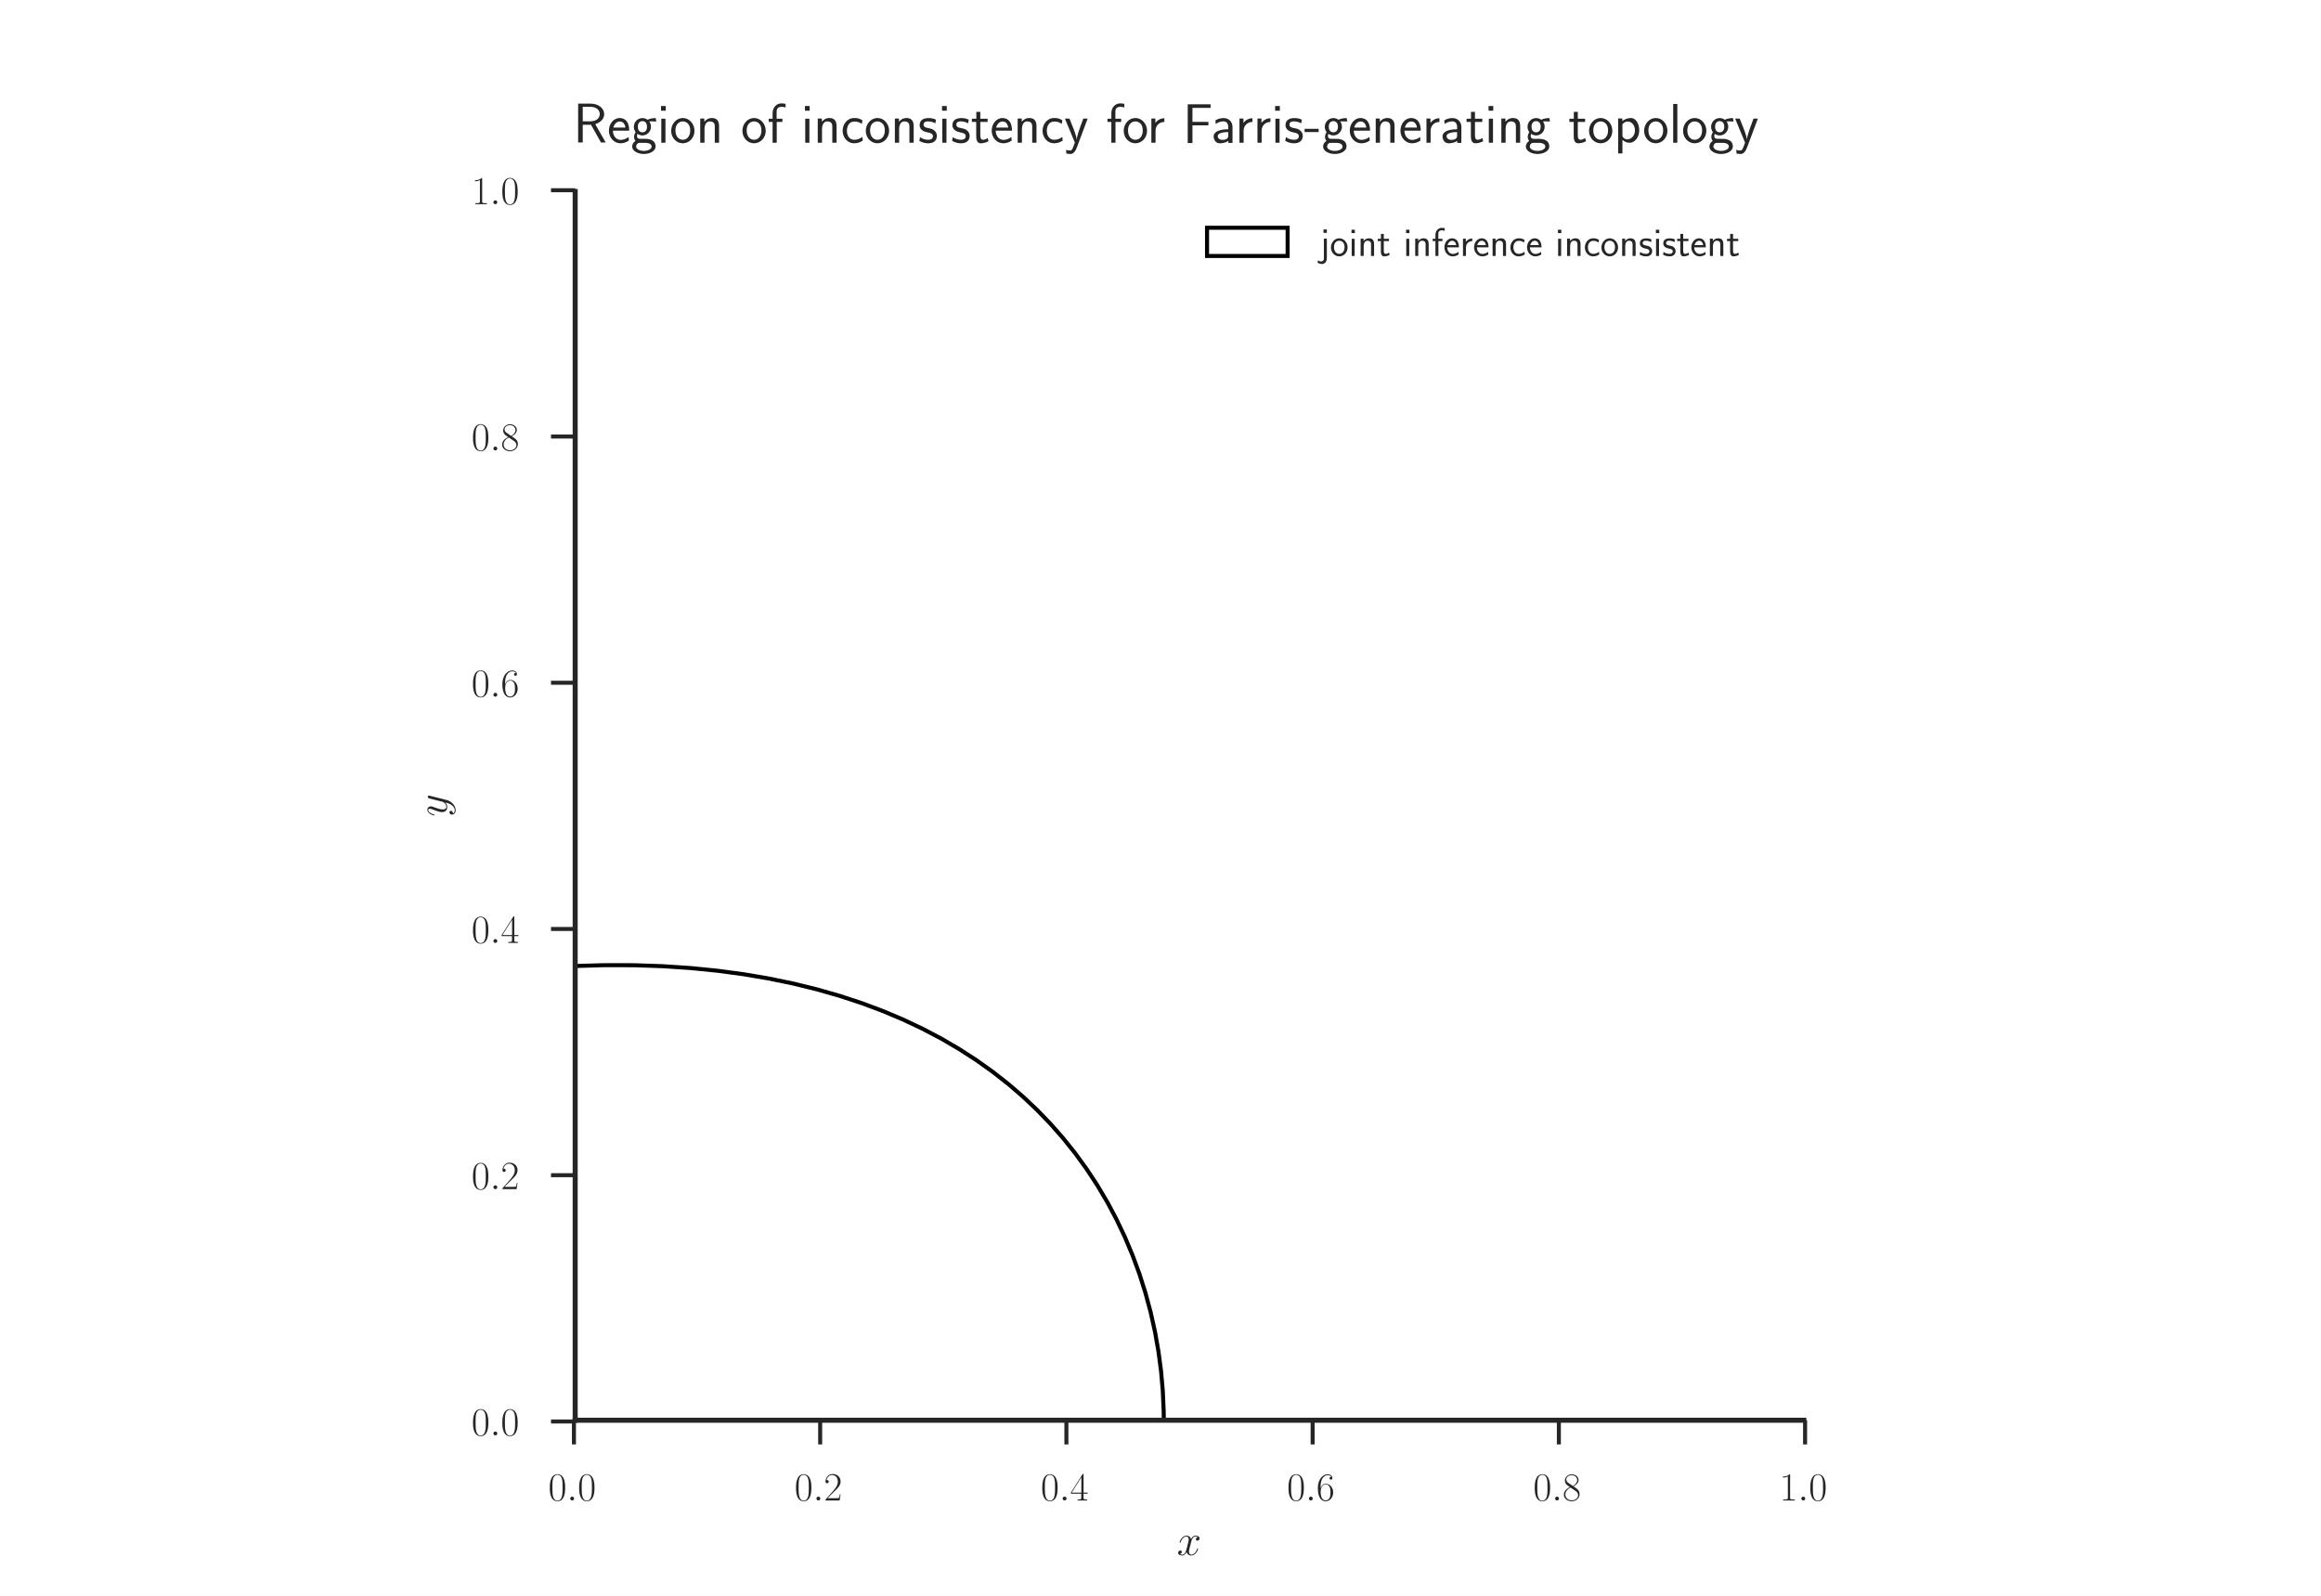
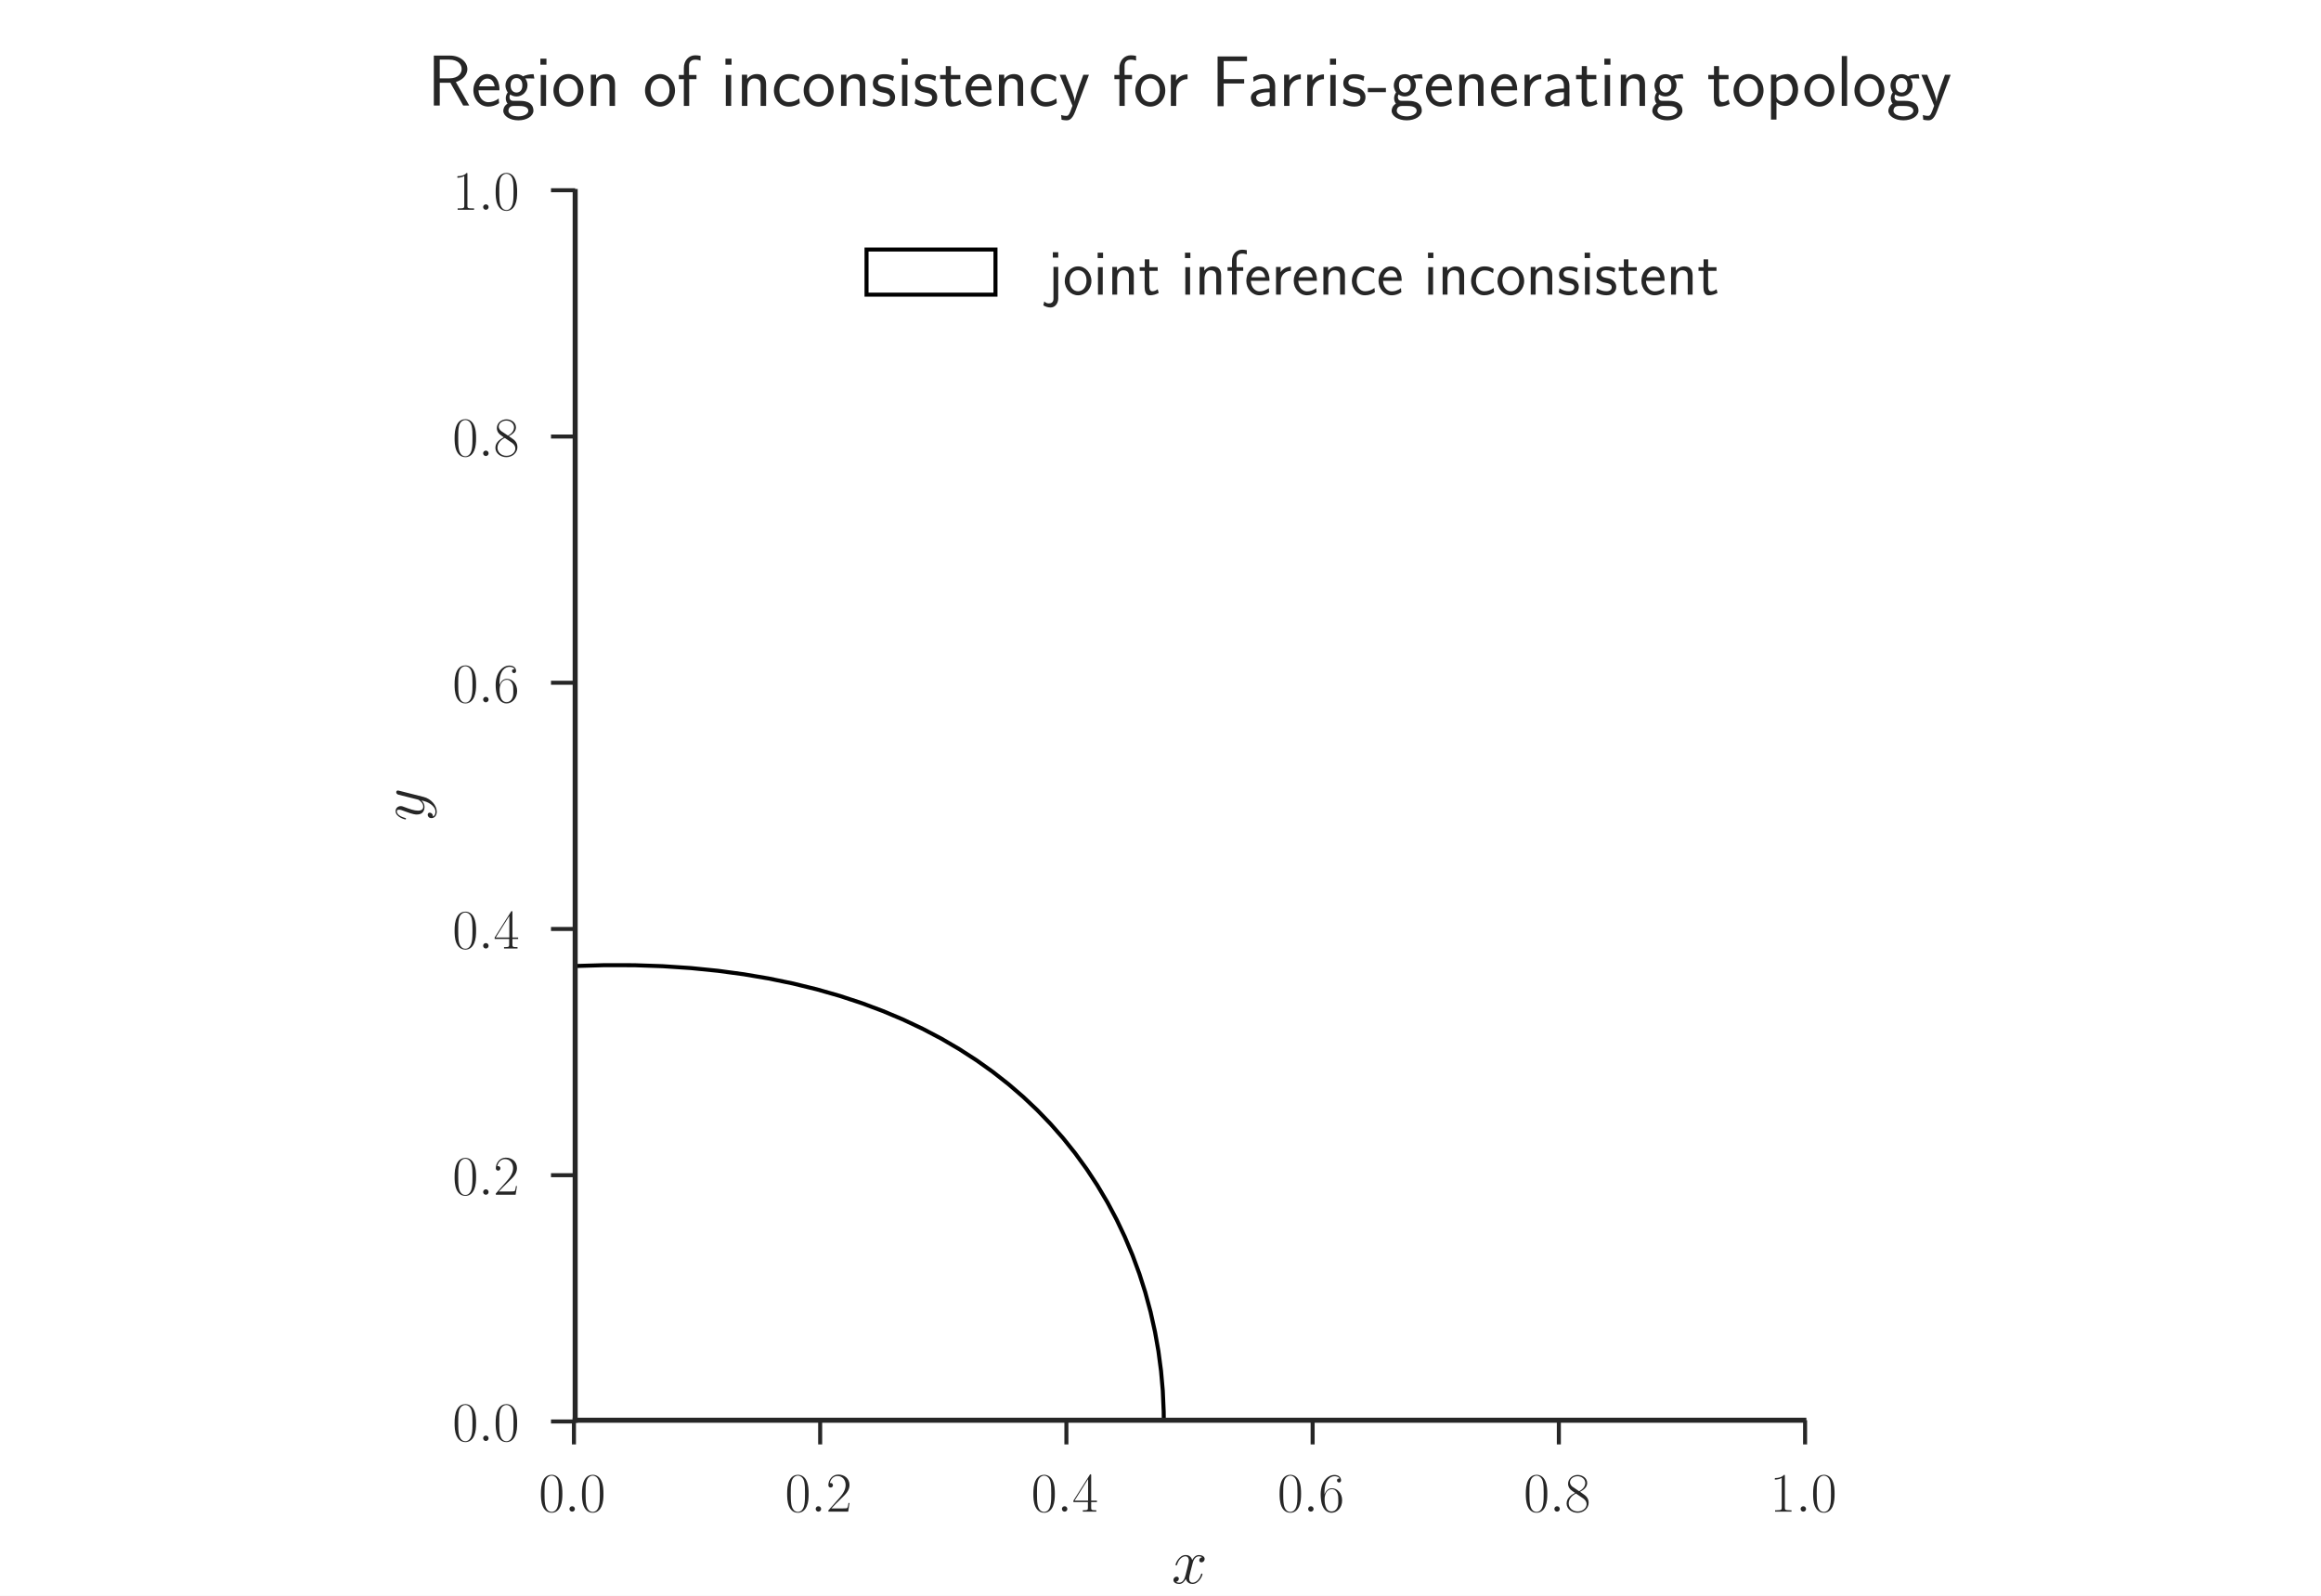
<svg xmlns="http://www.w3.org/2000/svg" xmlns:xlink="http://www.w3.org/1999/xlink" height="396pt" version="1.1" viewBox="0 0 576 396" width="576pt">
  <defs>
    <style type="text/css">
*{stroke-linecap:butt;stroke-linejoin:round;}
  </style>
  </defs>
  <g id="figure_1">
    <g id="patch_1">
      <path d="M 0 396  L 576 396  L 576 0  L 0 0  z " style="fill:#ffffff;" />
    </g>
    <g id="axes_1">
      <g id="patch_2">
        <path d="M 142.74 352.44  L 447.66 352.44  L 447.66 47.52  L 142.74 47.52  z " style="fill:#ffffff;" />
      </g>
      <g id="matplotlib.axis_1">
        <g id="xtick_1">
          <g id="line2d_1">
            <defs>
-               <path d="M 0 0  L 0 6  " id="mf61d89cd03" style="stroke:#262626;" />
-             </defs>
-             <g>
-               <use style="fill:#262626;stroke:#262626;" x="142.434" xlink:href="#mf61d89cd03" y="352.44" />
+               <path d="M 0 0  L 0 6  " id="mbf42440531" style="stroke:#262626;" />
+             </defs>
+             <g>
+               <use style="fill:#262626;stroke:#262626;" x="142.434" xlink:href="#mbf42440531" y="352.44" />
            </g>
          </g>
          <g id="text_1">
            <defs>
              <path d="M 42 31.641  C 42 37.75 41.906 48.125 37.703 56.109  C 34 63.109 28.094 65.594 22.906 65.594  C 18.094 65.594 12 63.406 8.203 56.203  C 4.203 48.719 3.797 39.438 3.797 31.641  C 3.797 25.953 3.906 17.281 7 9.672  C 11.297 -0.609 19 -2 22.906 -2  C 27.5 -2 34.5 -0.109 38.594 9.375  C 41.594 16.281 42 24.359 42 31.641  M 22.906 -0.406  C 16.5 -0.406 12.703 5.078 11.297 12.688  C 10.203 18.562 10.203 27.156 10.203 32.75  C 10.203 40.438 10.203 46.828 11.5 52.922  C 13.406 61.391 19 64 22.906 64  C 27 64 32.297 61.297 34.203 53.125  C 35.5 47.438 35.594 40.734 35.594 32.75  C 35.594 26.25 35.594 18.266 34.406 12.375  C 32.297 1.484 26.406 -0.406 22.906 -0.406  " id="CMR17-48" />
              <path d="M 18.406 4.797  C 18.406 7.688 16 9.672 13.594 9.672  C 10.703 9.672 8.703 7.281 8.703 4.891  C 8.703 2 11.094 0 13.5 0  C 16.406 0 18.406 2.391 18.406 4.797  " id="CMMI12-58" />
            </defs>
-             <g style="fill:#262626;" transform="translate(136.0694 372.3585)scale(0.1 -0.1)">
+             <g style="fill:#262626;" transform="translate(133.7092 375.1259)scale(0.14 -0.14)">
              <use transform="scale(0.996264)" xlink:href="#CMR17-48" />
              <use transform="translate(45.69048 0)scale(0.996264)" xlink:href="#CMMI12-58" />
              <use transform="translate(72.78765 0)scale(0.996264)" xlink:href="#CMR17-48" />
            </g>
          </g>
        </g>
        <g id="xtick_2">
          <g id="line2d_2">
            <g>
-               <use style="fill:#262626;stroke:#262626;" x="203.541" xlink:href="#mf61d89cd03" y="352.44" />
+               <use style="fill:#262626;stroke:#262626;" x="203.541" xlink:href="#mbf42440531" y="352.44" />
            </g>
          </g>
          <g id="text_2">
            <defs>
              <path d="M 41.703 15.453  L 39.906 15.453  C 38.906 8.375 38.094 7.172 37.703 6.562  C 37.203 5.766 30 5.766 28.594 5.766  L 9.406 5.766  C 13 9.672 20 16.75 28.5 24.953  C 34.594 30.734 41.703 37.531 41.703 47.422  C 41.703 59.219 32.297 66 21.797 66  C 10.797 66 4.094 56.312 4.094 47.344  C 4.094 43.438 7 42.938 8.203 42.938  C 9.203 42.938 12.203 43.547 12.203 47.031  C 12.203 50.109 9.594 51 8.203 51  C 7.594 51 7 50.906 6.594 50.703  C 8.5 59.219 14.297 63.406 20.406 63.406  C 29.094 63.406 34.797 56.516 34.797 47.422  C 34.797 38.734 29.703 31.25 24 24.75  L 4.094 2.281  L 4.094 0  L 39.297 0  z " id="CMR17-50" />
            </defs>
-             <g style="fill:#262626;" transform="translate(197.1756 372.3585)scale(0.1 -0.1)">
+             <g style="fill:#262626;" transform="translate(194.8154 375.1259)scale(0.14 -0.14)">
              <use transform="scale(0.996264)" xlink:href="#CMR17-48" />
              <use transform="translate(45.69048 0)scale(0.996264)" xlink:href="#CMMI12-58" />
              <use transform="translate(72.78765 0)scale(0.996264)" xlink:href="#CMR17-50" />
            </g>
          </g>
        </g>
        <g id="xtick_3">
          <g id="line2d_3">
            <g>
-               <use style="fill:#262626;stroke:#262626;" x="264.647" xlink:href="#mf61d89cd03" y="352.44" />
+               <use style="fill:#262626;stroke:#262626;" x="264.647" xlink:href="#mbf42440531" y="352.44" />
            </g>
          </g>
          <g id="text_3">
            <defs>
              <path d="M 33.594 64.406  C 33.594 66.5 33.5 66.5 31.703 66.5  L 2 19.594  L 2 17  L 27.797 17  L 27.797 7.141  C 27.797 3.5 27.594 2.5 20.594 2.5  L 18.703 2.5  L 18.703 0  C 21.906 0 27.297 0 30.703 0  C 34.094 0 39.5 0 42.703 0  L 42.703 2.5  L 40.797 2.5  C 33.797 2.5 33.594 3.5 33.594 7.141  L 33.594 17  L 43.797 17  L 43.797 19.594  L 33.594 19.594  z M 28.094 57.859  L 28.094 19.594  L 4 19.594  z " id="CMR17-52" />
            </defs>
-             <g style="fill:#262626;" transform="translate(258.2819 372.3585)scale(0.1 -0.1)">
+             <g style="fill:#262626;" transform="translate(255.9216 375.1259)scale(0.14 -0.14)">
              <use transform="scale(0.996264)" xlink:href="#CMR17-48" />
              <use transform="translate(45.69048 0)scale(0.996264)" xlink:href="#CMMI12-58" />
              <use transform="translate(72.78765 0)scale(0.996264)" xlink:href="#CMR17-52" />
            </g>
          </g>
        </g>
        <g id="xtick_4">
          <g id="line2d_4">
            <g>
-               <use style="fill:#262626;stroke:#262626;" x="325.753" xlink:href="#mf61d89cd03" y="352.44" />
+               <use style="fill:#262626;stroke:#262626;" x="325.753" xlink:href="#mbf42440531" y="352.44" />
            </g>
          </g>
          <g id="text_4">
            <defs>
              <path d="M 10.594 34  C 10.594 57.656 21.797 63 28.297 63  C 30.406 63 35.5 62.641 37.5 59  C 35.906 59 32.906 59 32.906 55.516  C 32.906 52.828 35.094 51.922 36.5 51.922  C 37.406 51.922 40.094 52.312 40.094 55.625  C 40.094 61.781 35.094 65.297 28.203 65.297  C 16.297 65.297 3.797 52.969 3.797 31  C 3.797 3.953 15.094 -2 23.094 -2  C 32.797 -2 42 6.672 42 20.047  C 42 32.516 33.906 41.594 23.703 41.594  C 17.594 41.594 13.094 37.609 10.594 30.625  z M 23.094 0.391  C 10.797 0.391 10.797 18.75 10.797 22.438  C 10.797 29.625 14.203 40 23.5 40  C 25.203 40 30.094 40 33.406 33.125  C 35.203 29.219 35.203 25.141 35.203 20.141  C 35.203 14.75 35.203 10.781 33.094 6.781  C 30.906 2.672 27.703 0.391 23.094 0.391  " id="CMR17-54" />
            </defs>
-             <g style="fill:#262626;" transform="translate(319.3881 372.3585)scale(0.1 -0.1)">
+             <g style="fill:#262626;" transform="translate(317.0278 375.1259)scale(0.14 -0.14)">
              <use transform="scale(0.996264)" xlink:href="#CMR17-48" />
              <use transform="translate(45.69048 0)scale(0.996264)" xlink:href="#CMMI12-58" />
              <use transform="translate(72.78765 0)scale(0.996264)" xlink:href="#CMR17-54" />
            </g>
          </g>
        </g>
        <g id="xtick_5">
          <g id="line2d_5">
            <g>
-               <use style="fill:#262626;stroke:#262626;" x="386.859" xlink:href="#mf61d89cd03" y="352.44" />
+               <use style="fill:#262626;stroke:#262626;" x="386.859" xlink:href="#mbf42440531" y="352.44" />
            </g>
          </g>
          <g id="text_5">
            <defs>
              <path d="M 27.203 35.375  C 33.5 38.547 39.906 43.328 39.906 50.984  C 39.906 60.016 31.094 65.297 23 65.297  C 13.906 65.297 5.906 58.734 5.906 49.688  C 5.906 47.203 6.5 42.922 10.406 39.141  C 11.406 38.156 15.594 35.172 18.297 33.281  C 13.797 30.984 3.297 25.531 3.297 14.594  C 3.297 4.359 13.094 -2 22.797 -2  C 33.5 -2 42.5 5.656 42.5 15.781  C 42.5 24.844 36.406 29.016 32.406 31.703  z M 14.094 44.094  C 13.297 44.594 9.297 47.672 9.297 52.359  C 9.297 58.422 15.594 63 22.797 63  C 30.703 63 36.5 57.438 36.5 50.969  C 36.5 41.703 26.094 36.422 25.594 36.422  C 25.5 36.422 25.406 36.422 24.594 37.031  z M 32.5 23.734  C 34 22.641 38.797 19.375 38.797 13.297  C 38.797 5.953 31.406 0.391 23 0.391  C 13.906 0.391 7 6.844 7 14.688  C 7 22.547 13.094 29.094 20 32.188  z " id="CMR17-56" />
            </defs>
-             <g style="fill:#262626;" transform="translate(380.4943 372.3585)scale(0.1 -0.1)">
+             <g style="fill:#262626;" transform="translate(378.134 375.1259)scale(0.14 -0.14)">
              <use transform="scale(0.996264)" xlink:href="#CMR17-48" />
              <use transform="translate(45.69048 0)scale(0.996264)" xlink:href="#CMMI12-58" />
              <use transform="translate(72.78765 0)scale(0.996264)" xlink:href="#CMR17-56" />
            </g>
          </g>
        </g>
        <g id="xtick_6">
          <g id="line2d_6">
            <g>
-               <use style="fill:#262626;stroke:#262626;" x="447.966" xlink:href="#mf61d89cd03" y="352.44" />
+               <use style="fill:#262626;stroke:#262626;" x="447.966" xlink:href="#mbf42440531" y="352.44" />
            </g>
          </g>
          <g id="text_6">
            <defs>
              <path d="M 26.594 63.406  C 26.594 65.5 26.5 65.5 25.094 65.5  C 21.203 61.188 15.297 59.797 9.703 59.797  C 9.406 59.797 8.906 59.797 8.797 59.5  C 8.703 59.297 8.703 59.094 8.703 57  C 11.797 57 17 57.594 21 59.984  L 21 7.203  C 21 3.688 20.797 2.5 12.203 2.5  L 9.203 2.5  L 9.203 0  C 14 0 19 0 23.797 0  C 28.594 0 33.594 0 38.406 0  L 38.406 2.5  L 35.406 2.5  C 26.797 2.5 26.594 3.594 26.594 7.156  z " id="CMR17-49" />
            </defs>
-             <g style="fill:#262626;" transform="translate(441.6005 372.3585)scale(0.1 -0.1)">
+             <g style="fill:#262626;" transform="translate(439.2402 375.1259)scale(0.14 -0.14)">
              <use transform="scale(0.996264)" xlink:href="#CMR17-49" />
              <use transform="translate(45.69048 0)scale(0.996264)" xlink:href="#CMMI12-58" />
              <use transform="translate(72.78765 0)scale(0.996264)" xlink:href="#CMR17-48" />
            </g>
          </g>
        </g>
        <g id="text_7">
          <defs>
            <path d="M 47.406 40.719  C 44.203 40.109 43 37.719 43 35.828  C 43 33.422 44.906 32.625 46.297 32.625  C 49.297 32.625 51.406 35.219 51.406 37.922  C 51.406 42.109 46.594 44 42.406 44  C 36.297 44 32.906 38.016 32 36.125  C 29.703 44 23.5 44 21.703 44  C 11.5 44 6.094 30.938 6.094 28.734  C 6.094 28.344 6.5 27.844 7.203 27.844  C 8 27.844 8.203 28.438 8.406 28.844  C 11.797 39.922 18.5 42.016 21.406 42.016  C 25.906 42.016 26.797 37.812 26.797 35.422  C 26.797 33.234 26.203 30.938 25 26.141  L 21.594 12.469  C 20.094 6.484 17.203 1 11.906 1  C 11.406 1 8.906 1 6.797 2.297  C 10.406 3 11.203 5.984 11.203 7.188  C 11.203 9.188 9.703 10.375 7.797 10.375  C 5.406 10.375 2.797 8.281 2.797 5.094  C 2.797 0.891 7.5 -1 11.797 -1  C 16.594 -1 20 2.797 22.094 6.891  C 23.703 1 28.703 -1 32.406 -1  C 42.594 -1 48 12.078 48 14.266  C 48 14.766 47.594 15.172 47 15.172  C 46.094 15.172 46 14.672 45.703 13.875  C 43 5.094 37.203 1 32.703 1  C 29.203 1 27.297 3.594 27.297 7.688  C 27.297 9.875 27.703 11.469 29.297 18.062  L 32.797 31.625  C 34.297 37.625 37.703 42.016 42.297 42.016  C 42.5 42.016 45.297 42.016 47.406 40.719  " id="CMMI12-120" />
          </defs>
-           <g style="fill:#262626;" transform="translate(292.0683 385.906)scale(0.11 -0.11)">
+           <g style="fill:#262626;" transform="translate(290.7653 392.9075)scale(0.16 -0.16)">
            <use transform="scale(0.996264)" xlink:href="#CMMI12-120" />
          </g>
        </g>
      </g>
      <g id="matplotlib.axis_2">
        <g id="ytick_1">
          <g id="line2d_7">
            <defs>
-               <path d="M 0 0  L -6 0  " id="m5b460dcab5" style="stroke:#262626;" />
-             </defs>
-             <g>
-               <use style="fill:#262626;stroke:#262626;" x="142.74" xlink:href="#m5b460dcab5" y="352.746" />
+               <path d="M 0 0  L -6 0  " id="m462d068dd4" style="stroke:#262626;" />
+             </defs>
+             <g>
+               <use style="fill:#262626;stroke:#262626;" x="142.74" xlink:href="#m462d068dd4" y="352.746" />
            </g>
          </g>
          <g id="text_8">
-             <g style="fill:#262626;" transform="translate(117.0099 356.2048)scale(0.1 -0.1)">
+             <g style="fill:#262626;" transform="translate(112.2894 357.5885)scale(0.14 -0.14)">
              <use transform="scale(0.996264)" xlink:href="#CMR17-48" />
              <use transform="translate(45.69048 0)scale(0.996264)" xlink:href="#CMMI12-58" />
              <use transform="translate(72.78765 0)scale(0.996264)" xlink:href="#CMR17-48" />
            </g>
          </g>
        </g>
        <g id="ytick_2">
          <g id="line2d_8">
            <g>
-               <use style="fill:#262626;stroke:#262626;" x="142.74" xlink:href="#m5b460dcab5" y="291.639" />
+               <use style="fill:#262626;stroke:#262626;" x="142.74" xlink:href="#m462d068dd4" y="291.639" />
            </g>
          </g>
          <g id="text_9">
-             <g style="fill:#262626;" transform="translate(117.0099 295.0986)scale(0.1 -0.1)">
+             <g style="fill:#262626;" transform="translate(112.2894 296.4823)scale(0.14 -0.14)">
              <use transform="scale(0.996264)" xlink:href="#CMR17-48" />
              <use transform="translate(45.69048 0)scale(0.996264)" xlink:href="#CMMI12-58" />
              <use transform="translate(72.78765 0)scale(0.996264)" xlink:href="#CMR17-50" />
            </g>
          </g>
        </g>
        <g id="ytick_3">
          <g id="line2d_9">
            <g>
-               <use style="fill:#262626;stroke:#262626;" x="142.74" xlink:href="#m5b460dcab5" y="230.533" />
+               <use style="fill:#262626;stroke:#262626;" x="142.74" xlink:href="#m462d068dd4" y="230.533" />
            </g>
          </g>
          <g id="text_10">
-             <g style="fill:#262626;" transform="translate(117.0099 233.9924)scale(0.1 -0.1)">
+             <g style="fill:#262626;" transform="translate(112.2894 235.376)scale(0.14 -0.14)">
              <use transform="scale(0.996264)" xlink:href="#CMR17-48" />
              <use transform="translate(45.69048 0)scale(0.996264)" xlink:href="#CMMI12-58" />
              <use transform="translate(72.78765 0)scale(0.996264)" xlink:href="#CMR17-52" />
            </g>
          </g>
        </g>
        <g id="ytick_4">
          <g id="line2d_10">
            <g>
-               <use style="fill:#262626;stroke:#262626;" x="142.74" xlink:href="#m5b460dcab5" y="169.427" />
+               <use style="fill:#262626;stroke:#262626;" x="142.74" xlink:href="#m462d068dd4" y="169.427" />
            </g>
          </g>
          <g id="text_11">
-             <g style="fill:#262626;" transform="translate(117.0099 172.8861)scale(0.1 -0.1)">
+             <g style="fill:#262626;" transform="translate(112.2894 174.2698)scale(0.14 -0.14)">
              <use transform="scale(0.996264)" xlink:href="#CMR17-48" />
              <use transform="translate(45.69048 0)scale(0.996264)" xlink:href="#CMMI12-58" />
              <use transform="translate(72.78765 0)scale(0.996264)" xlink:href="#CMR17-54" />
            </g>
          </g>
        </g>
        <g id="ytick_5">
          <g id="line2d_11">
            <g>
-               <use style="fill:#262626;stroke:#262626;" x="142.74" xlink:href="#m5b460dcab5" y="108.321" />
+               <use style="fill:#262626;stroke:#262626;" x="142.74" xlink:href="#m462d068dd4" y="108.321" />
            </g>
          </g>
          <g id="text_12">
-             <g style="fill:#262626;" transform="translate(117.0099 111.7799)scale(0.1 -0.1)">
+             <g style="fill:#262626;" transform="translate(112.2894 113.1636)scale(0.14 -0.14)">
              <use transform="scale(0.996264)" xlink:href="#CMR17-48" />
              <use transform="translate(45.69048 0)scale(0.996264)" xlink:href="#CMMI12-58" />
              <use transform="translate(72.78765 0)scale(0.996264)" xlink:href="#CMR17-56" />
            </g>
          </g>
        </g>
        <g id="ytick_6">
          <g id="line2d_12">
            <g>
-               <use style="fill:#262626;stroke:#262626;" x="142.74" xlink:href="#m5b460dcab5" y="47.214" />
+               <use style="fill:#262626;stroke:#262626;" x="142.74" xlink:href="#m462d068dd4" y="47.214" />
            </g>
          </g>
          <g id="text_13">
-             <g style="fill:#262626;" transform="translate(117.0099 50.67372)scale(0.1 -0.1)">
+             <g style="fill:#262626;" transform="translate(112.2894 52.05741)scale(0.14 -0.14)">
              <use transform="scale(0.996264)" xlink:href="#CMR17-49" />
              <use transform="translate(45.69048 0)scale(0.996264)" xlink:href="#CMMI12-58" />
              <use transform="translate(72.78765 0)scale(0.996264)" xlink:href="#CMR17-48" />
            </g>
          </g>
        </g>
        <g id="text_14">
          <defs>
            <path d="M 26.297 -10.938  C 23.594 -14.672 19.703 -18 14.797 -18  C 13.594 -18 8.797 -18 7.297 -13.891  C 7.594 -13.984 8.094 -13.984 8.297 -13.984  C 11.297 -13.984 13.297 -11.391 13.297 -9.094  C 13.297 -6.797 11.406 -6 9.906 -6  C 8.297 -6 4.797 -7.156 4.797 -11.859  C 4.797 -16.734 9.094 -20.094 14.797 -20.094  C 24.797 -20.094 34.906 -10.938 37.703 0.094  L 47.5 38.828  C 47.594 39.328 47.797 39.938 47.797 40.531  C 47.797 42.016 46.594 43.016 45.094 43.016  C 44.203 43.016 42.094 42.609 41.297 39.609  L 33.906 10.281  C 33.406 8.484 33.406 8.281 32.594 7.188  C 30.594 4.391 27.297 1 22.5 1  C 16.906 1 16.406 6.484 16.406 9.188  C 16.406 14.875 19.094 22.547 21.797 29.734  C 22.906 32.625 23.5 34.031 23.5 36.016  C 23.5 40.219 20.5 44 15.594 44  C 6.406 44 2.703 29.531 2.703 28.734  C 2.703 28.344 3.094 27.844 3.797 27.844  C 4.703 27.844 4.797 28.234 5.203 29.641  C 7.594 38.016 11.406 42.016 15.297 42.016  C 16.203 42.016 17.906 42.016 17.906 38.719  C 17.906 36.125 16.797 33.234 15.297 29.438  C 10.406 16.359 10.406 13.078 10.406 10.672  C 10.406 1.203 17.203 -1 22.203 -1  C 25.094 -1 28.703 -0.094 32.203 3.594  L 32.297 3.5  C 30.797 -2.297 29.797 -6.125 26.297 -10.938  " id="CMMI12-121" />
          </defs>
-           <g style="fill:#262626;" transform="translate(110.879 202.6665)rotate(-90)scale(0.11 -0.11)">
+           <g style="fill:#262626;" transform="translate(105.1899 203.7851)rotate(-90)scale(0.16 -0.16)">
            <use transform="scale(0.996264)" xlink:href="#CMMI12-121" />
          </g>
        </g>
      </g>
      <g id="LineCollection_1">
-         <path clip-path="url(#pe595fc9450)" d="M 142.74 239.722  L 150.073 239.51  L 157.405 239.527  L 164.433 239.766  L 171.46 240.234  L 178.182 240.909  L 184.598 241.772  L 190.708 242.808  L 196.819 244.067  L 202.685 245.504  L 208.429 247.147  L 213.929 248.957  L 219.123 250.902  L 224.011 252.962  L 228.928 255.281  L 233.574 257.725  L 238.066 260.349  L 242.343 263.114  L 246.359 265.975  L 250.287 269.055  L 253.953 272.215  L 257.373 275.446  L 260.675 278.864  L 263.851 282.473  L 266.788 286.14  L 269.676 290.112  L 272.29 294.084  L 274.827 298.361  L 277.101 302.638  L 279.133 306.916  L 281.062 311.499  L 282.75 316.082  L 284.212 320.665  L 285.535 325.553  L 286.645 330.548  L 287.488 335.33  L 288.134 340.219  L 288.566 345.107  L 288.795 350.301  L 288.821 352.44  L 288.821 352.44  " style="fill:none;stroke:#000000;" />
+         <path clip-path="url(#p8a7427b0ac)" d="M 142.74 239.722  L 150.073 239.51  L 157.405 239.527  L 164.433 239.766  L 171.46 240.234  L 178.182 240.909  L 184.598 241.772  L 190.708 242.808  L 196.819 244.067  L 202.685 245.504  L 208.429 247.147  L 213.929 248.957  L 219.123 250.902  L 224.011 252.962  L 228.928 255.281  L 233.574 257.725  L 238.066 260.349  L 242.343 263.114  L 246.359 265.975  L 250.287 269.055  L 253.953 272.215  L 257.373 275.446  L 260.675 278.864  L 263.851 282.473  L 266.788 286.14  L 269.676 290.112  L 272.29 294.084  L 274.827 298.361  L 277.101 302.638  L 279.133 306.916  L 281.062 311.499  L 282.75 316.082  L 284.212 320.665  L 285.535 325.553  L 286.645 330.548  L 287.488 335.33  L 288.134 340.219  L 288.566 345.107  L 288.795 350.301  L 288.821 352.44  L 288.821 352.44  " style="fill:none;stroke:#000000;" />
      </g>
      <g id="patch_3">
        <path d="M 142.74 352.44  L 142.74 47.52  " style="fill:none;stroke:#262626;stroke-linecap:square;stroke-linejoin:miter;stroke-width:1.25;" />
      </g>
      <g id="patch_4">
        <path d="M 142.74 352.44  L 447.66 352.44  " style="fill:none;stroke:#262626;stroke-linecap:square;stroke-linejoin:miter;stroke-width:1.25;" />
      </g>
      <g id="text_15">
        <defs>
          <path d="M 39.406 32.953  L 39.594 33.047  C 55.203 38.422 55.297 49.172 55.297 51.062  C 55.297 60.516 45.703 69.578 31.297 69.578  L 8.906 69.578  L 8.906 0.5  L 17.094 0.5  L 17.094 32  L 31.797 32  L 49.5 0.5  L 57.906 0.5  z M 17.094 38.078  L 17.094 64  L 30.203 64  C 42.906 64 47.406 56.828 47.406 51.047  C 47.406 45.656 43.406 38.078 30.203 38.078  z " id="CMSS17-82" />
          <path d="M 39.094 21.516  C 39.094 24.844 38.906 31.297 35.703 36.641  C 32.203 42.391 26.5 44 22.203 44  C 11.797 44 3 34.188 3 21.484  C 3 9.094 12.094 -1 23.594 -1  C 28.094 -1 33.594 0.297 38.594 3.875  C 38.594 4.281 38.406 6.469 38.297 6.562  C 38.297 6.766 38 9.844 38 10.25  C 33.203 6.359 27.703 5.078 23.703 5.078  C 17.297 5.078 10.406 10.422 10.094 21.516  z M 10.906 27  C 12.203 32.562 16.594 37.828 22.203 37.828  C 23.703 37.828 30.703 37.828 32.5 27  z " id="CMSS17-101" />
          <path d="M 44.5 43.875  C 38.797 43.875 33.906 42.781 29.906 40.891  C 26.594 43.391 23.203 43.875 20.906 43.875  C 12.203 43.875 5.594 36.703 5.594 28.344  C 5.594 22.938 8.594 18.859 8.797 18.672  C 7 16.172 6 13.484 6 10.5  C 6 7 7.406 4.516 8.5 3.125  C 3.297 -0.047 2.594 -4.906 2.594 -6.797  C 2.594 -14.031 11.703 -20 23.406 -20  C 35.203 -20 44.297 -14.031 44.297 -6.688  C 44.297 7 29 7 24.797 7  L 16.703 7  C 15.203 7 11.203 7 11.203 12.359  C 11.203 14.391 12.094 15.688 12.203 15.781  C 13.703 14.688 16.797 13 20.906 13  C 29.203 13 36.094 19.969 36.094 28.547  C 36.094 33.312 33.906 36.797 33 38  L 33.297 38  C 33.594 38 37.797 38 39.297 38  C 42.5 38 42.797 37.953 45.594 37.797  z M 20.906 18.469  C 17.5 18.469 12.703 20.547 12.703 28.484  C 12.703 37.109 18.203 38.5 20.797 38.5  C 24.203 38.5 29 36.422 29 28.484  C 29 19.859 23.5 18.469 20.906 18.469  M 24.703 -0.156  C 27.094 -0.156 37.203 -0.156 37.203 -6.906  C 37.203 -11.156 31 -14.516 23.5 -14.516  C 15.906 -14.516 9.703 -11.25 9.703 -6.797  C 9.703 -6.297 9.703 -0.156 16.594 -0.156  z " id="CMSS17-103" />
          <path d="M 15.297 65.359  L 6.906 65.359  L 6.906 57  L 15.297 57  z M 14.797 42.797  L 7.406 42.797  L 7.406 0  L 14.797 0  z " id="CMSS17-105" />
          <path d="M 44.203 21.188  C 44.203 34 34.703 44 23.5 44  C 12 44 2.703 33.703 2.703 21.188  C 2.703 8.5 12.297 -1 23.406 -1  C 34.797 -1 44.203 8.797 44.203 21.188  M 23.5 5.266  C 16.406 5.266 10.297 11.078 10.297 22  C 10.297 33.609 17.406 37.922 23.406 37.922  C 29.906 37.922 36.594 33.219 36.594 22  C 36.594 10.672 30.094 5.266 23.5 5.266  " id="CMSS17-111" />
          <path d="M 40.906 29.328  C 40.906 35.672 39.406 44 28.094 44  C 21.703 44 17.5 40.719 14.703 37.328  L 14.703 43.094  L 7.406 43.094  L 7.406 0  L 15 0  L 15 24.359  C 15 30.688 17.406 37.938 24.203 37.938  C 33 37.938 33.297 32 33.297 28.578  L 33.297 0  L 40.906 0  z " id="CMSS17-110" />
          <path d="M 16.797 37  L 26.906 37  L 26.906 42.766  L 16.594 42.766  L 16.594 55.609  C 16.594 62.719 22 63.938 25.094 63.938  C 26.094 63.938 28.906 63.938 32.5 62.641  L 32.5 69.203  C 30.203 69.703 27.406 70 25.203 70  C 15.906 70 9.406 62.391 9.406 52.484  L 9.406 42.766  L 2.5 42.766  L 2.5 37  L 9.406 37  L 9.406 0  L 16.797 0  z " id="CMSS17-102" />
          <path d="M 38.5 39.703  C 38.5 40.391 33.906 42.406 32.703 42.797  C 29.406 44 25.203 44 24.094 44  C 11.094 44 3.297 32.703 3.297 21.297  C 3.297 9.297 12 -1 23.703 -1  C 30.406 -1 35.203 1.188 39.094 3.781  L 38.5 10.375  C 34.203 7.078 29.203 5.266 23.797 5.266  C 16 5.266 10.906 12.094 10.906 21.391  C 10.906 28.609 14.203 37.719 24.203 37.719  C 29.703 37.719 32.797 36.609 37.406 33.516  z " id="CMSS17-99" />
          <path d="M 32.203 41.047  C 26.297 43.859 21.703 43.859 18.703 43.859  C 11.594 43.859 3.094 41.375 3.094 31.297  C 3.094 21.234 14.094 19.031 17.094 18.422  C 21.703 17.531 26.797 16.531 26.797 11.562  C 26.797 5.266 19.594 5.266 18.297 5.266  C 14.297 5.266 8.797 6.359 3.797 9.969  L 2.594 3.281  C 8.297 0 13.797 -1 18.406 -1  C 30.703 -1 33.797 6.5 33.797 12.203  C 33.797 17.094 31 20.391 29.094 21.891  C 25.797 24.5 24.594 24.797 16.406 26.5  C 15 26.703 10.094 27.797 10.094 32.281  C 10.094 38 16.406 38 17.797 38  C 24.297 38 28.297 35.984 31 34.5  z " id="CMSS17-115" />
          <path d="M 16.703 37  L 29.703 37  L 29.703 42.766  L 16.703 42.766  L 16.703 55  L 9.594 55  L 9.594 42.766  L 1.703 42.766  L 1.703 37  L 9.406 37  L 9.406 11.703  C 9.406 6 10.703 -1 17.297 -1  C 22.297 -1 26.906 0.391 31.297 2.688  L 29.703 8.562  C 27.297 6.469 24.406 5.266 21.297 5.266  C 16.906 5.266 16.703 10.875 16.703 13.375  z " id="CMSS17-116" />
          <path d="M 41.797 43  L 34 43  C 25.5 20.219 22.594 10.969 22.406 5.984  L 22.297 5.984  C 22 10.875 17.594 22.812 14.094 31.359  L 9.406 43  L 1.297 43  L 19 0.203  C 17.906 -2.781 16.297 -7.266 15.797 -8.266  C 13.594 -13.828 12.094 -13.828 10.5 -13.828  C 10.094 -13.828 6.906 -13.828 3.297 -12.641  L 3.906 -19.203  C 6.406 -19.703 8.906 -20 10.703 -20  C 13.203 -20 18.203 -20 22.797 -7.766  z " id="CMSS17-121" />
          <path d="M 14.906 21.297  C 14.906 30.703 21.797 37 30.594 37  L 30.594 43.578  C 24.203 43.578 18.203 40.391 14.594 35.203  L 14.594 43.094  L 7.5 43.094  L 7.5 0  L 14.906 0  z " id="CMSS17-114" />
          <path d="M 45.594 31  L 45.594 37.078  L 17.203 37.078  L 17.203 62  L 29.406 62  C 30.594 62 31.797 62 33 62  L 49.5 62  L 49.5 68.359  L 8.797 68.359  L 8.797 -0.5  L 17.203 -0.5  L 17.203 31  z " id="CMSS17-70" />
          <path d="M 37.594 27.984  C 37.594 37.375 30.906 43.875 21.906 43.875  C 17.5 43.875 12.703 43.078 7.203 39.891  L 7.797 33.359  C 10.297 35.125 14.594 38 21.797 38  C 26.906 38 30 34.062 30 27.844  L 30 24  C 14 24 4 19.344 4 11.344  C 4 7.203 6.5 -1 14.797 -1  C 16.297 -1 24.406 -1 30.203 3.391  L 30.203 -0.297  L 37.594 -0.297  z M 30 12.75  C 30 10.953 30 8.562 27 6.781  C 24.406 5.078 21.094 5.078 19.703 5.078  C 14.703 5.078 11.297 7.984 11.297 11.625  C 11.297 18.922 26.906 18.922 30 18.922  z " id="CMSS17-97" />
          <path d="M 26 19  L 26 24.766  L 1 24.766  L 1 19  z " id="CMSS17-45" />
          <path d="M 15.094 5.203  C 18.406 2.016 22.906 -0.078 27.703 -0.078  C 37 -0.078 45 9.422 45 22.062  C 45 33.734 39 44 30.406 44  C 25.406 44 19.406 42.219 14.906 38.625  L 14.906 43.203  L 7.5 43.203  L 7.5 -19  L 15.094 -19  z M 15.094 32.812  C 15.906 34 19.297 37.734 24.797 37.734  C 31.797 37.734 37.406 30.625 37.406 22.062  C 37.406 12.297 30.594 6 23.906 6  C 21.906 6 19.797 6.484 17.797 8.172  C 15.094 10.531 15.094 12 15.094 13.391  z " id="CMSS17-112" />
          <path d="M 14.797 69  L 7.406 69  L 7.406 0  L 14.797 0  z " id="CMSS17-108" />
        </defs>
-         <g style="fill:#262626;" transform="translate(142.234 35.4216)scale(0.14 -0.14)">
+         <g style="fill:#262626;" transform="translate(106.067 26.274)scale(0.18 -0.18)">
          <use transform="scale(0.996264)" xlink:href="#CMSS17-82" />
          <use transform="translate(60.41616 0)scale(0.996264)" xlink:href="#CMSS17-101" />
          <use transform="translate(102.055 0)scale(0.996264)" xlink:href="#CMSS17-103" />
          <use transform="translate(148.8986 0)scale(0.996264)" xlink:href="#CMSS17-105" />
          <use transform="translate(171.0793 0)scale(0.996264)" xlink:href="#CMSS17-111" />
          <use transform="translate(217.9229 0)scale(0.996264)" xlink:href="#CMSS17-110" />
          <use transform="translate(297.357 0)scale(0.996264)" xlink:href="#CMSS17-111" />
          <use transform="translate(344.2006 0)scale(0.996264)" xlink:href="#CMSS17-102" />
          <use transform="translate(404.0564 0)scale(0.996264)" xlink:href="#CMSS17-105" />
          <use transform="translate(426.2371 0)scale(0.996264)" xlink:href="#CMSS17-110" />
          <use transform="translate(474.4421 0)scale(0.996264)" xlink:href="#CMSS17-99" />
          <use transform="translate(516.0809 0)scale(0.996264)" xlink:href="#CMSS17-111" />
          <use transform="translate(562.9245 0)scale(0.996264)" xlink:href="#CMSS17-110" />
          <use transform="translate(611.1295 0)scale(0.996264)" xlink:href="#CMSS17-115" />
          <use transform="translate(647.043 0)scale(0.996264)" xlink:href="#CMSS17-105" />
          <use transform="translate(669.2237 0)scale(0.996264)" xlink:href="#CMSS17-115" />
          <use transform="translate(705.1373 0)scale(0.996264)" xlink:href="#CMSS17-116" />
          <use transform="translate(738.9688 0)scale(0.996264)" xlink:href="#CMSS17-101" />
          <use transform="translate(780.6076 0)scale(0.996264)" xlink:href="#CMSS17-110" />
          <use transform="translate(828.8126 0)scale(0.996264)" xlink:href="#CMSS17-99" />
          <use transform="translate(870.4514 0)scale(0.996264)" xlink:href="#CMSS17-121" />
          <use transform="translate(944.6807 0)scale(0.996264)" xlink:href="#CMSS17-102" />
          <use transform="translate(973.3073 0)scale(0.996264)" xlink:href="#CMSS17-111" />
          <use transform="translate(1017.548 0)scale(0.996264)" xlink:href="#CMSS17-114" />
          <use transform="translate(1080.687 0)scale(0.996264)" xlink:href="#CMSS17-70" />
          <use transform="translate(1131.374 0)scale(0.996264)" xlink:href="#CMSS17-97" />
          <use transform="translate(1173.694 0)scale(0.996264)" xlink:href="#CMSS17-114" />
          <use transform="translate(1205.604 0)scale(0.996264)" xlink:href="#CMSS17-114" />
          <use transform="translate(1237.513 0)scale(0.996264)" xlink:href="#CMSS17-105" />
          <use transform="translate(1259.694 0)scale(0.996264)" xlink:href="#CMSS17-115" />
          <use transform="translate(1295.608 0)scale(0.996264)" xlink:href="#CMSS17-45" />
          <use transform="translate(1326.837 0)scale(0.996264)" xlink:href="#CMSS17-103" />
          <use transform="translate(1373.68 0)scale(0.996264)" xlink:href="#CMSS17-101" />
          <use transform="translate(1415.319 0)scale(0.996264)" xlink:href="#CMSS17-110" />
          <use transform="translate(1463.524 0)scale(0.996264)" xlink:href="#CMSS17-101" />
          <use transform="translate(1505.163 0)scale(0.996264)" xlink:href="#CMSS17-114" />
          <use transform="translate(1537.073 0)scale(0.996264)" xlink:href="#CMSS17-97" />
          <use transform="translate(1581.995 0)scale(0.996264)" xlink:href="#CMSS17-116" />
          <use transform="translate(1615.826 0)scale(0.996264)" xlink:href="#CMSS17-105" />
          <use transform="translate(1638.007 0)scale(0.996264)" xlink:href="#CMSS17-110" />
          <use transform="translate(1686.212 0)scale(0.996264)" xlink:href="#CMSS17-103" />
          <use transform="translate(1764.285 0)scale(0.996264)" xlink:href="#CMSS17-116" />
          <use transform="translate(1798.116 0)scale(0.996264)" xlink:href="#CMSS17-111" />
          <use transform="translate(1844.96 0)scale(0.996264)" xlink:href="#CMSS17-112" />
          <use transform="translate(1895.767 0)scale(0.996264)" xlink:href="#CMSS17-111" />
          <use transform="translate(1942.611 0)scale(0.996264)" xlink:href="#CMSS17-108" />
          <use transform="translate(1964.792 0)scale(0.996264)" xlink:href="#CMSS17-111" />
          <use transform="translate(2011.635 0)scale(0.996264)" xlink:href="#CMSS17-103" />
          <use transform="translate(2058.479 0)scale(0.996264)" xlink:href="#CMSS17-121" />
        </g>
      </g>
      <g id="legend_1">
        <g id="patch_5">
-           <path d="M 299.549 63.52  L 319.549 63.52  L 319.549 56.52  L 299.549 56.52  z " style="fill:#ffffff;stroke:#000000;stroke-linejoin:miter;" />
+           <path d="M 215.046 73.12  L 247.046 73.12  L 247.046 61.92  L 215.046 61.92  z " style="fill:#ffffff;stroke:#000000;stroke-linejoin:miter;" />
        </g>
        <g id="text_16">
          <defs>
            <path d="M 17.406 66  L 9 66  L 9 57.641  L 17.406 57.641  z M -5.797 -16.625  C -2.594 -18.609 1.297 -20 5.5 -20  C 11.797 -20 17.406 -14.609 17.406 -5.719  L 17.406 43.234  L 10 43.234  L 10 -6.641  C 10 -12.734 5.406 -13.641 2.797 -13.641  C 0.594 -13.641 -2 -12.938 -4.297 -10.547  z " id="CMSS17-106" />
          </defs>
-           <g style="fill:#262626;" transform="translate(327.5488 63.52)scale(0.1 -0.1)">
+           <g style="fill:#262626;" transform="translate(259.8456 73.12)scale(0.16 -0.16)">
            <use transform="scale(0.996264)" xlink:href="#CMSS17-106" />
            <use transform="translate(24.78309 0)scale(0.996264)" xlink:href="#CMSS17-111" />
            <use transform="translate(71.62671 0)scale(0.996264)" xlink:href="#CMSS17-105" />
            <use transform="translate(93.80743 0)scale(0.996264)" xlink:href="#CMSS17-110" />
            <use transform="translate(142.0124 0)scale(0.996264)" xlink:href="#CMSS17-116" />
            <use transform="translate(207.0731 0)scale(0.996264)" xlink:href="#CMSS17-105" />
            <use transform="translate(229.2538 0)scale(0.996264)" xlink:href="#CMSS17-110" />
            <use transform="translate(277.4587 0)scale(0.996264)" xlink:href="#CMSS17-102" />
            <use transform="translate(306.0854 0)scale(0.996264)" xlink:href="#CMSS17-101" />
            <use transform="translate(347.7242 0)scale(0.996264)" xlink:href="#CMSS17-114" />
            <use transform="translate(379.634 0)scale(0.996264)" xlink:href="#CMSS17-101" />
            <use transform="translate(421.2728 0)scale(0.996264)" xlink:href="#CMSS17-110" />
            <use transform="translate(469.4777 0)scale(0.996264)" xlink:href="#CMSS17-99" />
            <use transform="translate(511.1166 0)scale(0.996264)" xlink:href="#CMSS17-101" />
            <use transform="translate(583.9845 0)scale(0.996264)" xlink:href="#CMSS17-105" />
            <use transform="translate(606.1652 0)scale(0.996264)" xlink:href="#CMSS17-110" />
            <use transform="translate(654.3702 0)scale(0.996264)" xlink:href="#CMSS17-99" />
            <use transform="translate(696.009 0)scale(0.996264)" xlink:href="#CMSS17-111" />
            <use transform="translate(742.8526 0)scale(0.996264)" xlink:href="#CMSS17-110" />
            <use transform="translate(791.0576 0)scale(0.996264)" xlink:href="#CMSS17-115" />
            <use transform="translate(826.9711 0)scale(0.996264)" xlink:href="#CMSS17-105" />
            <use transform="translate(849.1518 0)scale(0.996264)" xlink:href="#CMSS17-115" />
            <use transform="translate(885.0654 0)scale(0.996264)" xlink:href="#CMSS17-116" />
            <use transform="translate(918.8969 0)scale(0.996264)" xlink:href="#CMSS17-101" />
            <use transform="translate(960.5357 0)scale(0.996264)" xlink:href="#CMSS17-110" />
            <use transform="translate(1008.741 0)scale(0.996264)" xlink:href="#CMSS17-116" />
          </g>
        </g>
      </g>
    </g>
  </g>
  <defs>
-     <clipPath id="pe595fc9450">
+     <clipPath id="p8a7427b0ac">
      <rect height="304.92" width="304.92" x="142.74" y="47.52" />
    </clipPath>
  </defs>
</svg>
